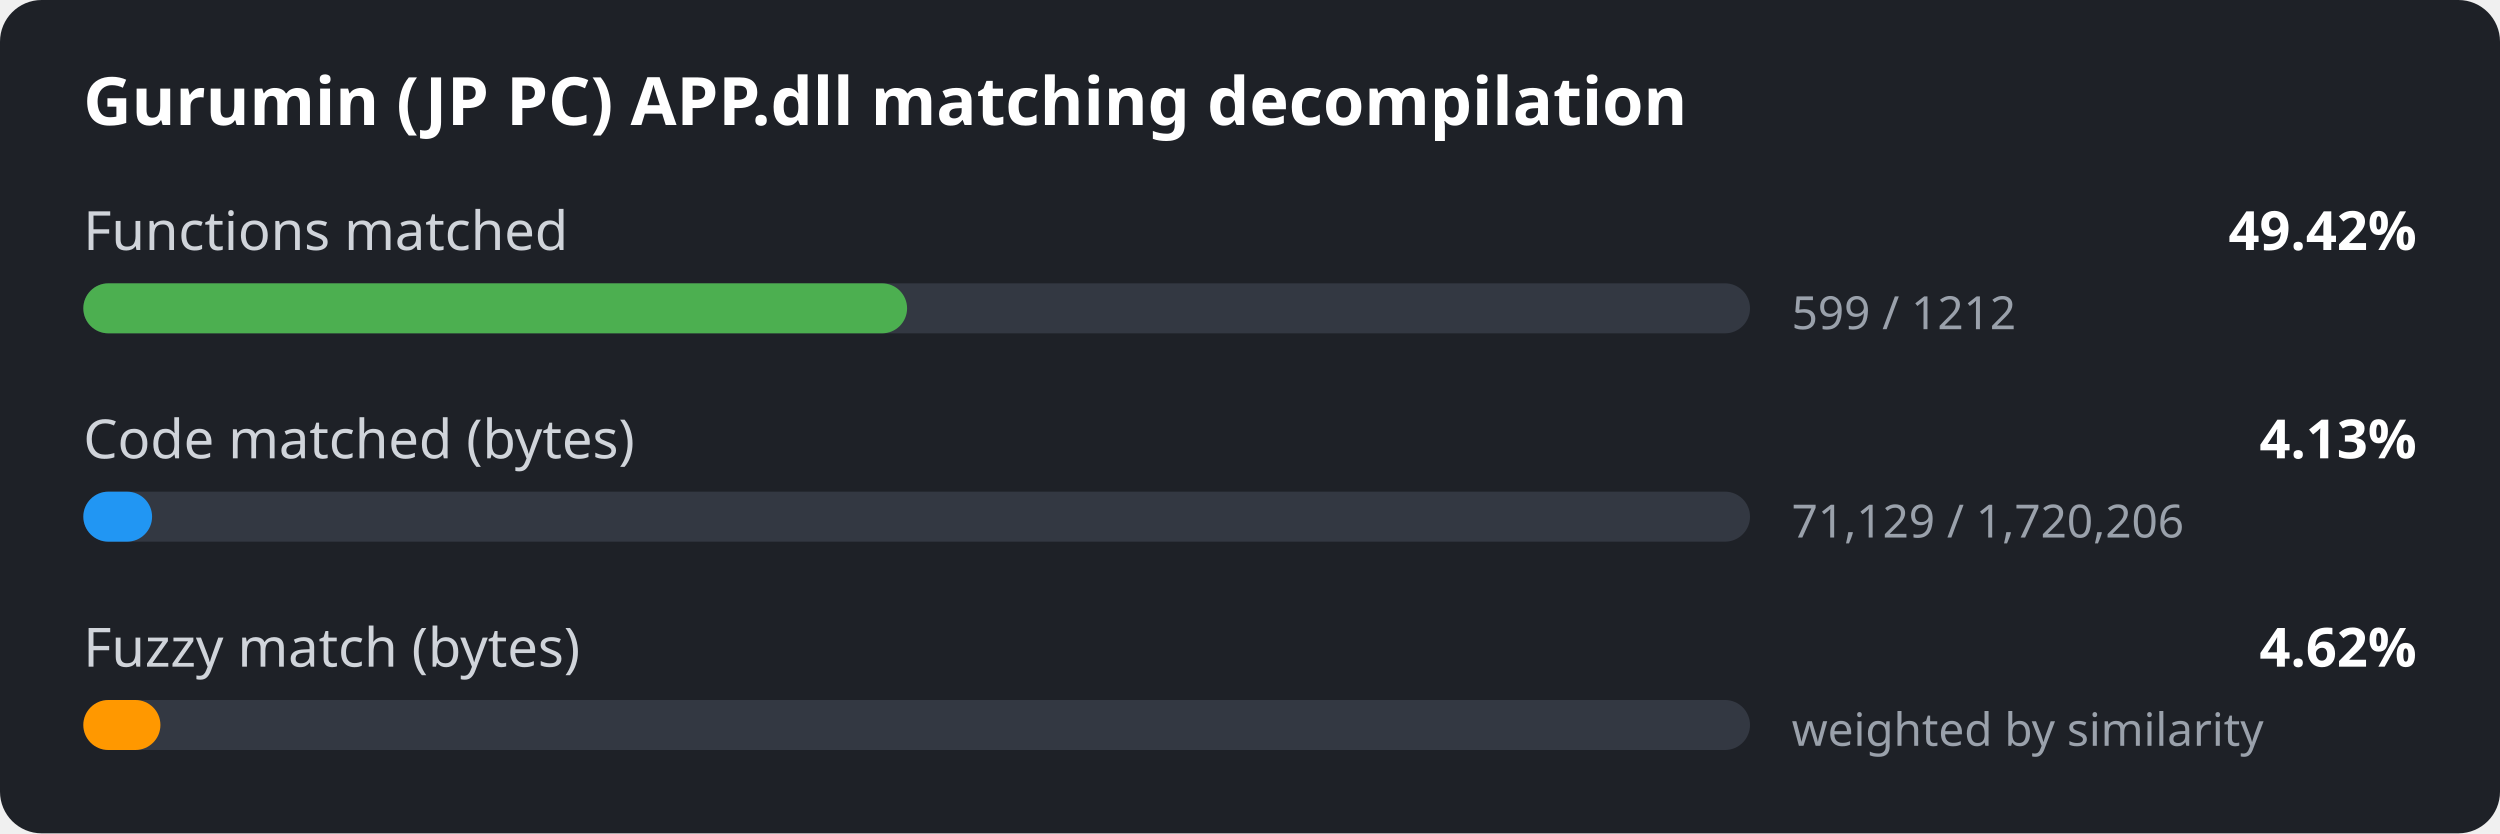
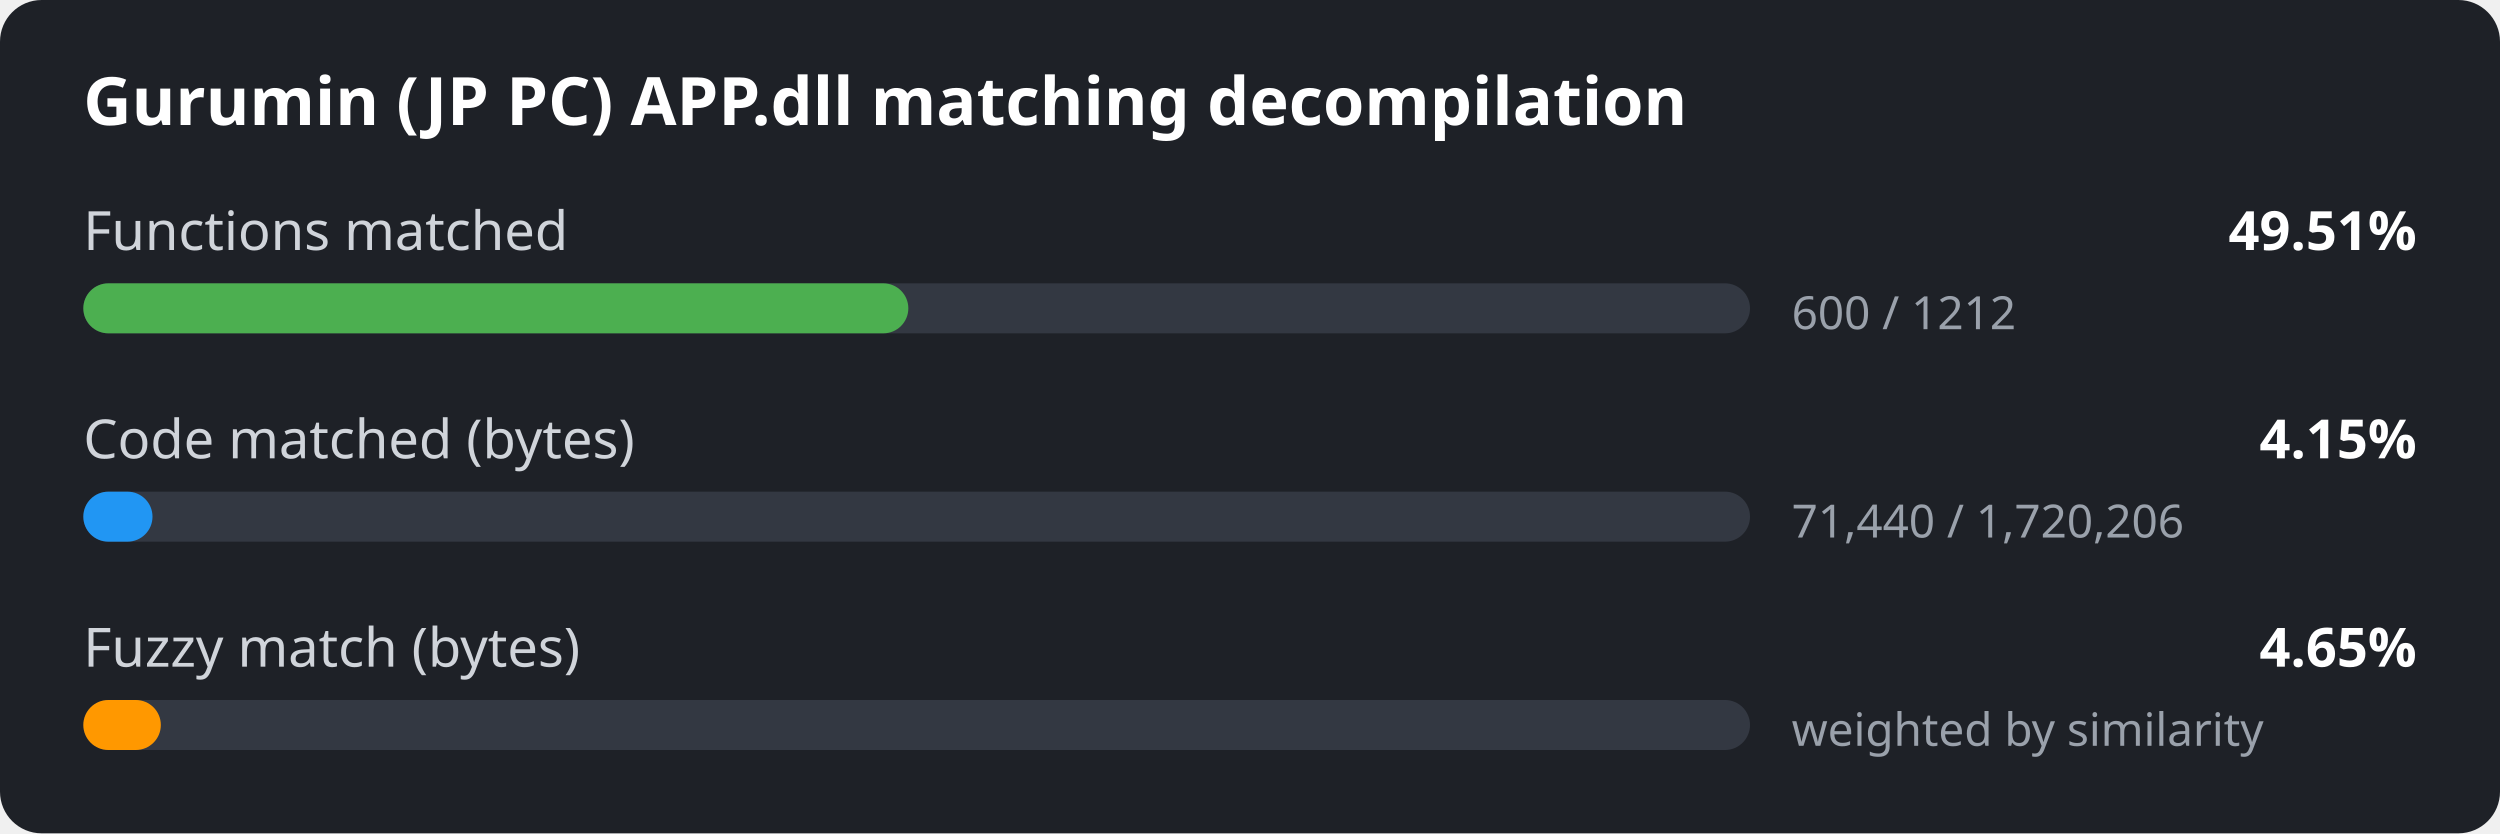
<svg xmlns="http://www.w3.org/2000/svg" width="600" height="200" viewBox="0 0 600 200">
  <style>
.bg { fill: #1e2127; }
.title { font: 600 16px sans-serif; fill: #ffffff; }
.label { font: 13px sans-serif; fill: #d0d4da; }
.value { font: 600 13px sans-serif; fill: #ffffff; }
.detail { font: 11px sans-serif; fill: #9aa1ab; }
.track { fill: #333842; }
</style>
  <rect width="600" height="200" rx="10" class="bg" />
  <text x="20" y="30" class="title">Gurumin (JP PC) APP.dll matching decompilation</text>
  <text x="20" y="60" class="label">Functions matched</text>
-   <text x="580" y="60" class="value" text-anchor="end">49.42%</text>
+   <text x="580" y="60" class="value" text-anchor="end">49.51%</text>
  <rect x="20" y="68" width="400" height="12" rx="6" class="track" />
-   <rect x="20" y="68" width="197.7" height="12" rx="6" fill="#4caf50" />
-   <text x="430" y="79" class="detail">599 / 1212</text>
+   <rect x="20" y="68" width="198.0" height="12" rx="6" fill="#4caf50" />
+   <text x="430" y="79" class="detail">600 / 1212</text>
  <text x="20" y="110" class="label">Code matched (bytes)</text>
-   <text x="580" y="110" class="value" text-anchor="end">4.13%</text>
+   <text x="580" y="110" class="value" text-anchor="end">4.15%</text>
  <rect x="20" y="118" width="400" height="12" rx="6" class="track" />
-   <rect x="20" y="118" width="16.5" height="12" rx="6" fill="#2196f3" />
-   <text x="430" y="129" class="detail">71,129 / 1,720,206</text>
+   <rect x="20" y="118" width="16.6" height="12" rx="6" fill="#2196f3" />
+   <text x="430" y="129" class="detail">71,440 / 1,720,206</text>
  <text x="20" y="160" class="label">Fuzzy match (bytes)</text>
-   <text x="580" y="160" class="value" text-anchor="end">4.62%</text>
+   <text x="580" y="160" class="value" text-anchor="end">4.65%</text>
  <rect x="20" y="168" width="400" height="12" rx="6" class="track" />
-   <rect x="20" y="168" width="18.5" height="12" rx="6" fill="#ff9800" />
+   <rect x="20" y="168" width="18.6" height="12" rx="6" fill="#ff9800" />
  <text x="430" y="179" class="detail">weighted by similarity</text>
</svg>
